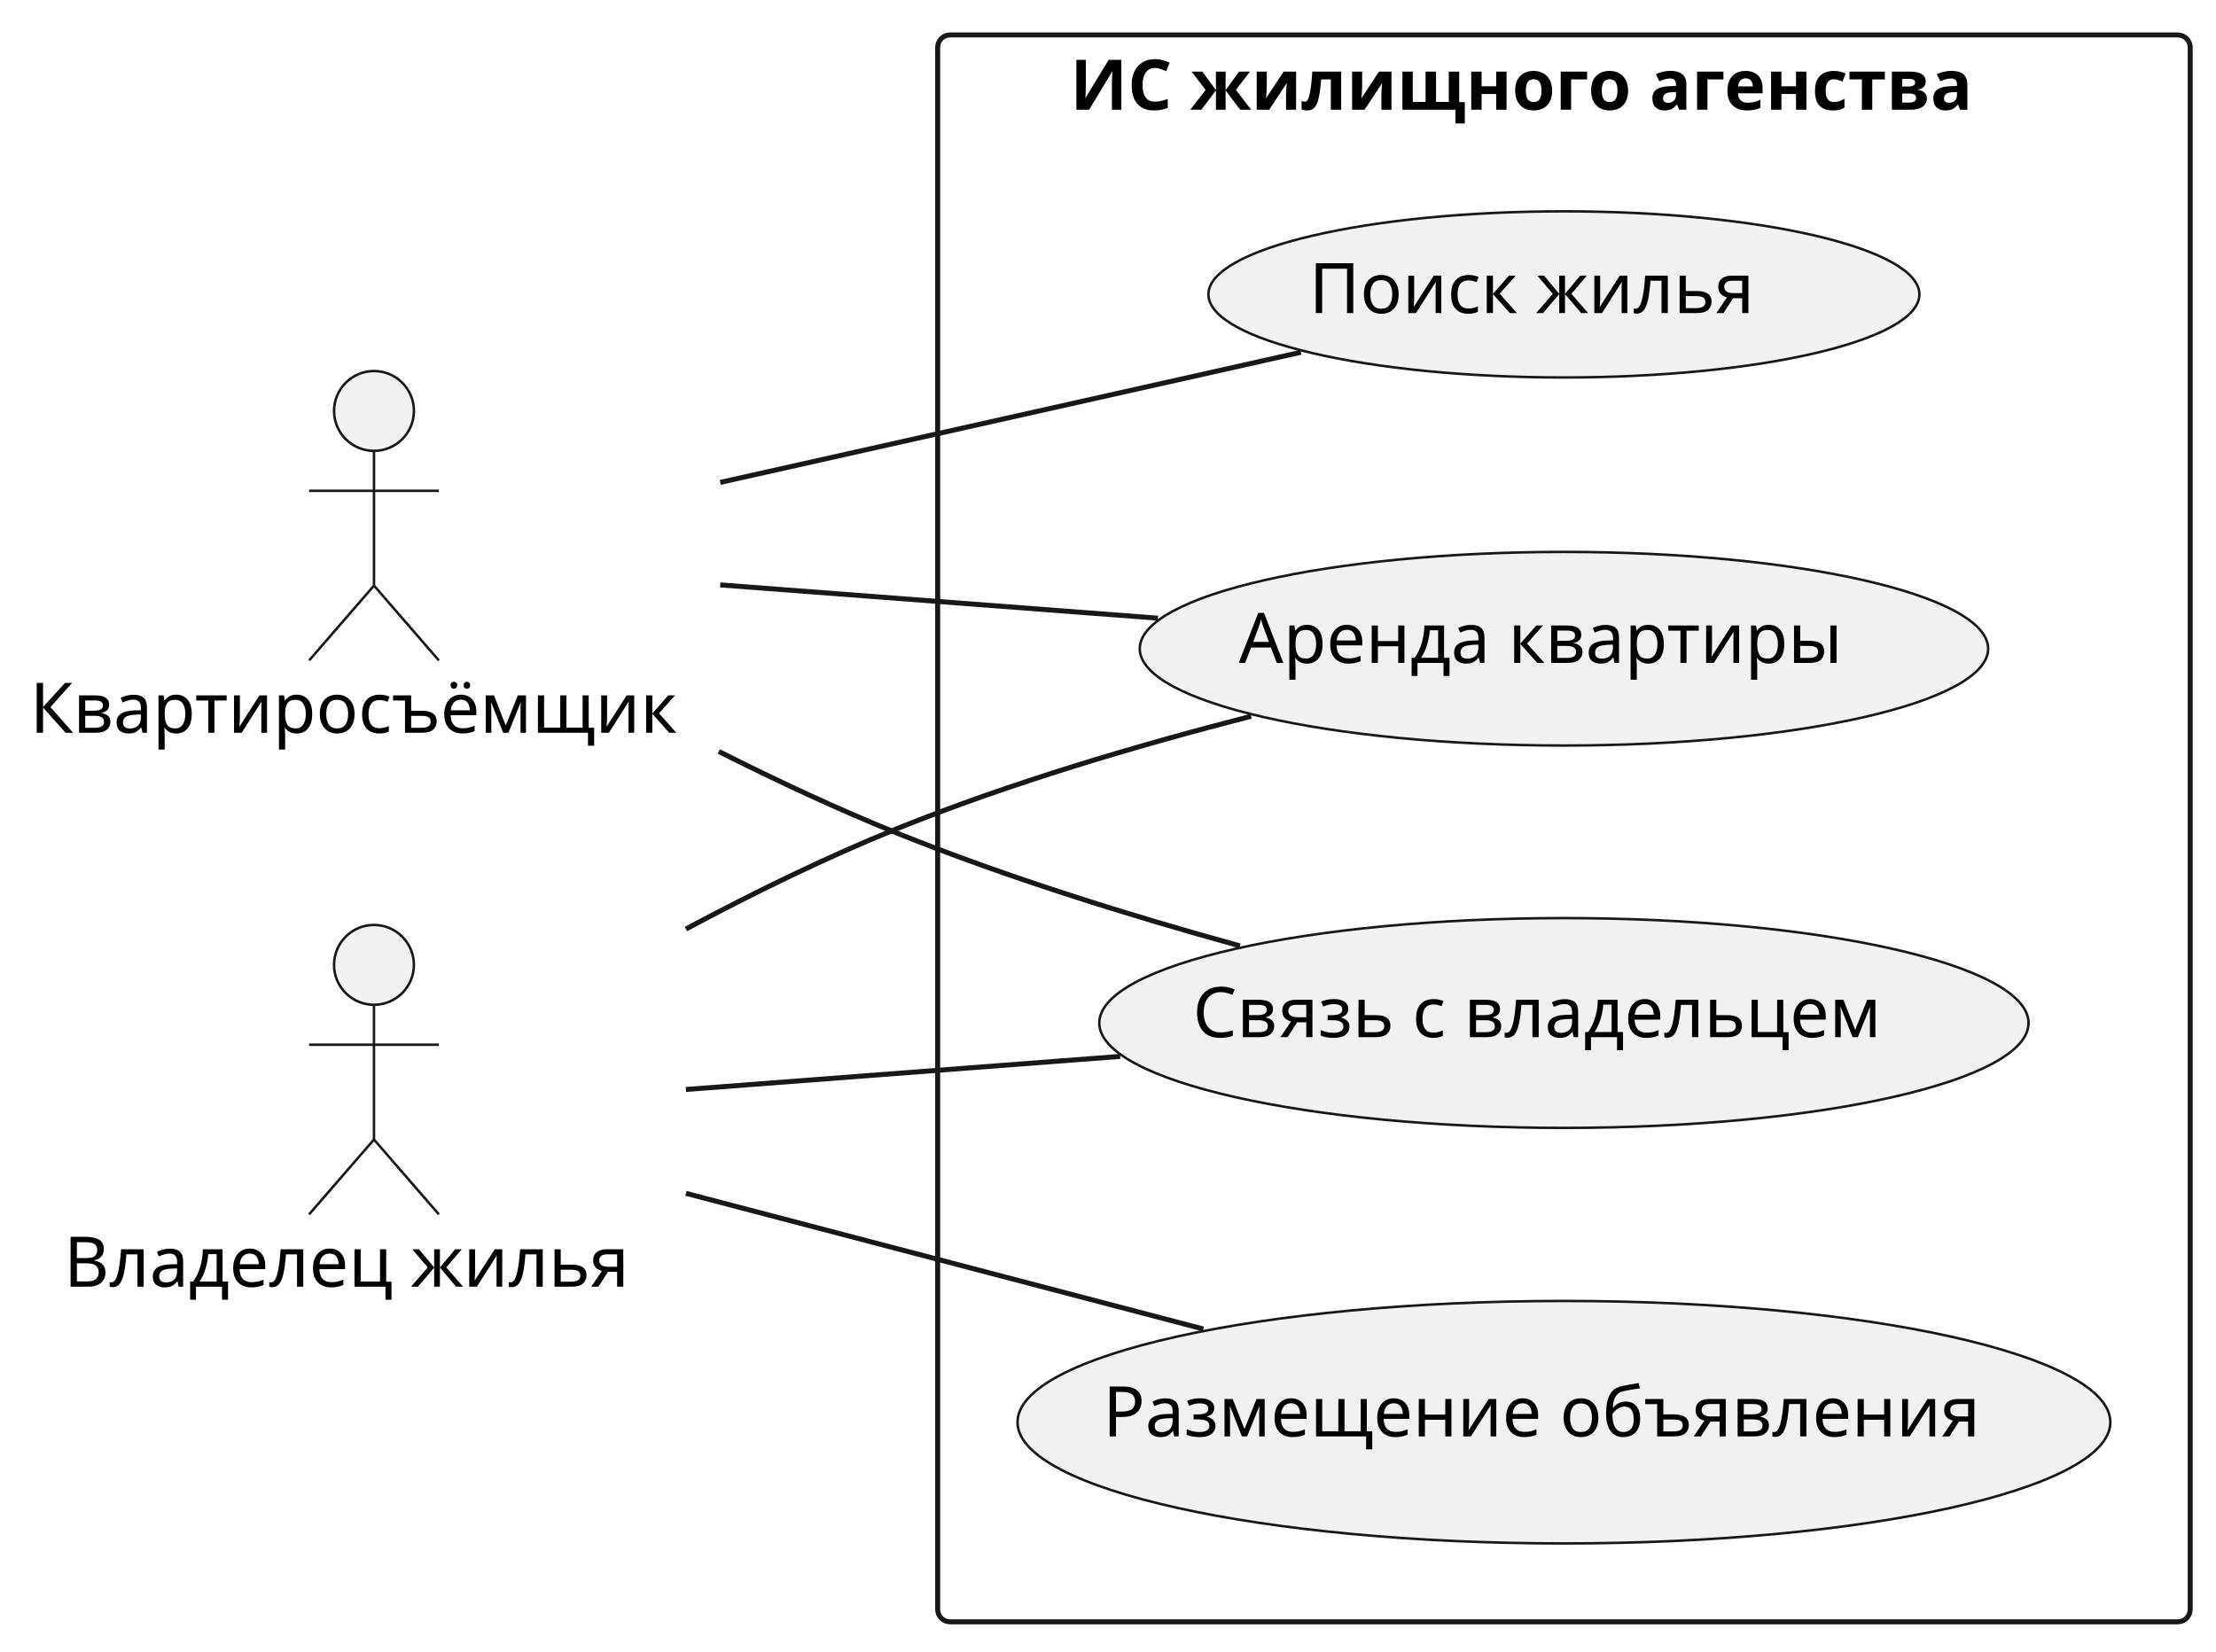
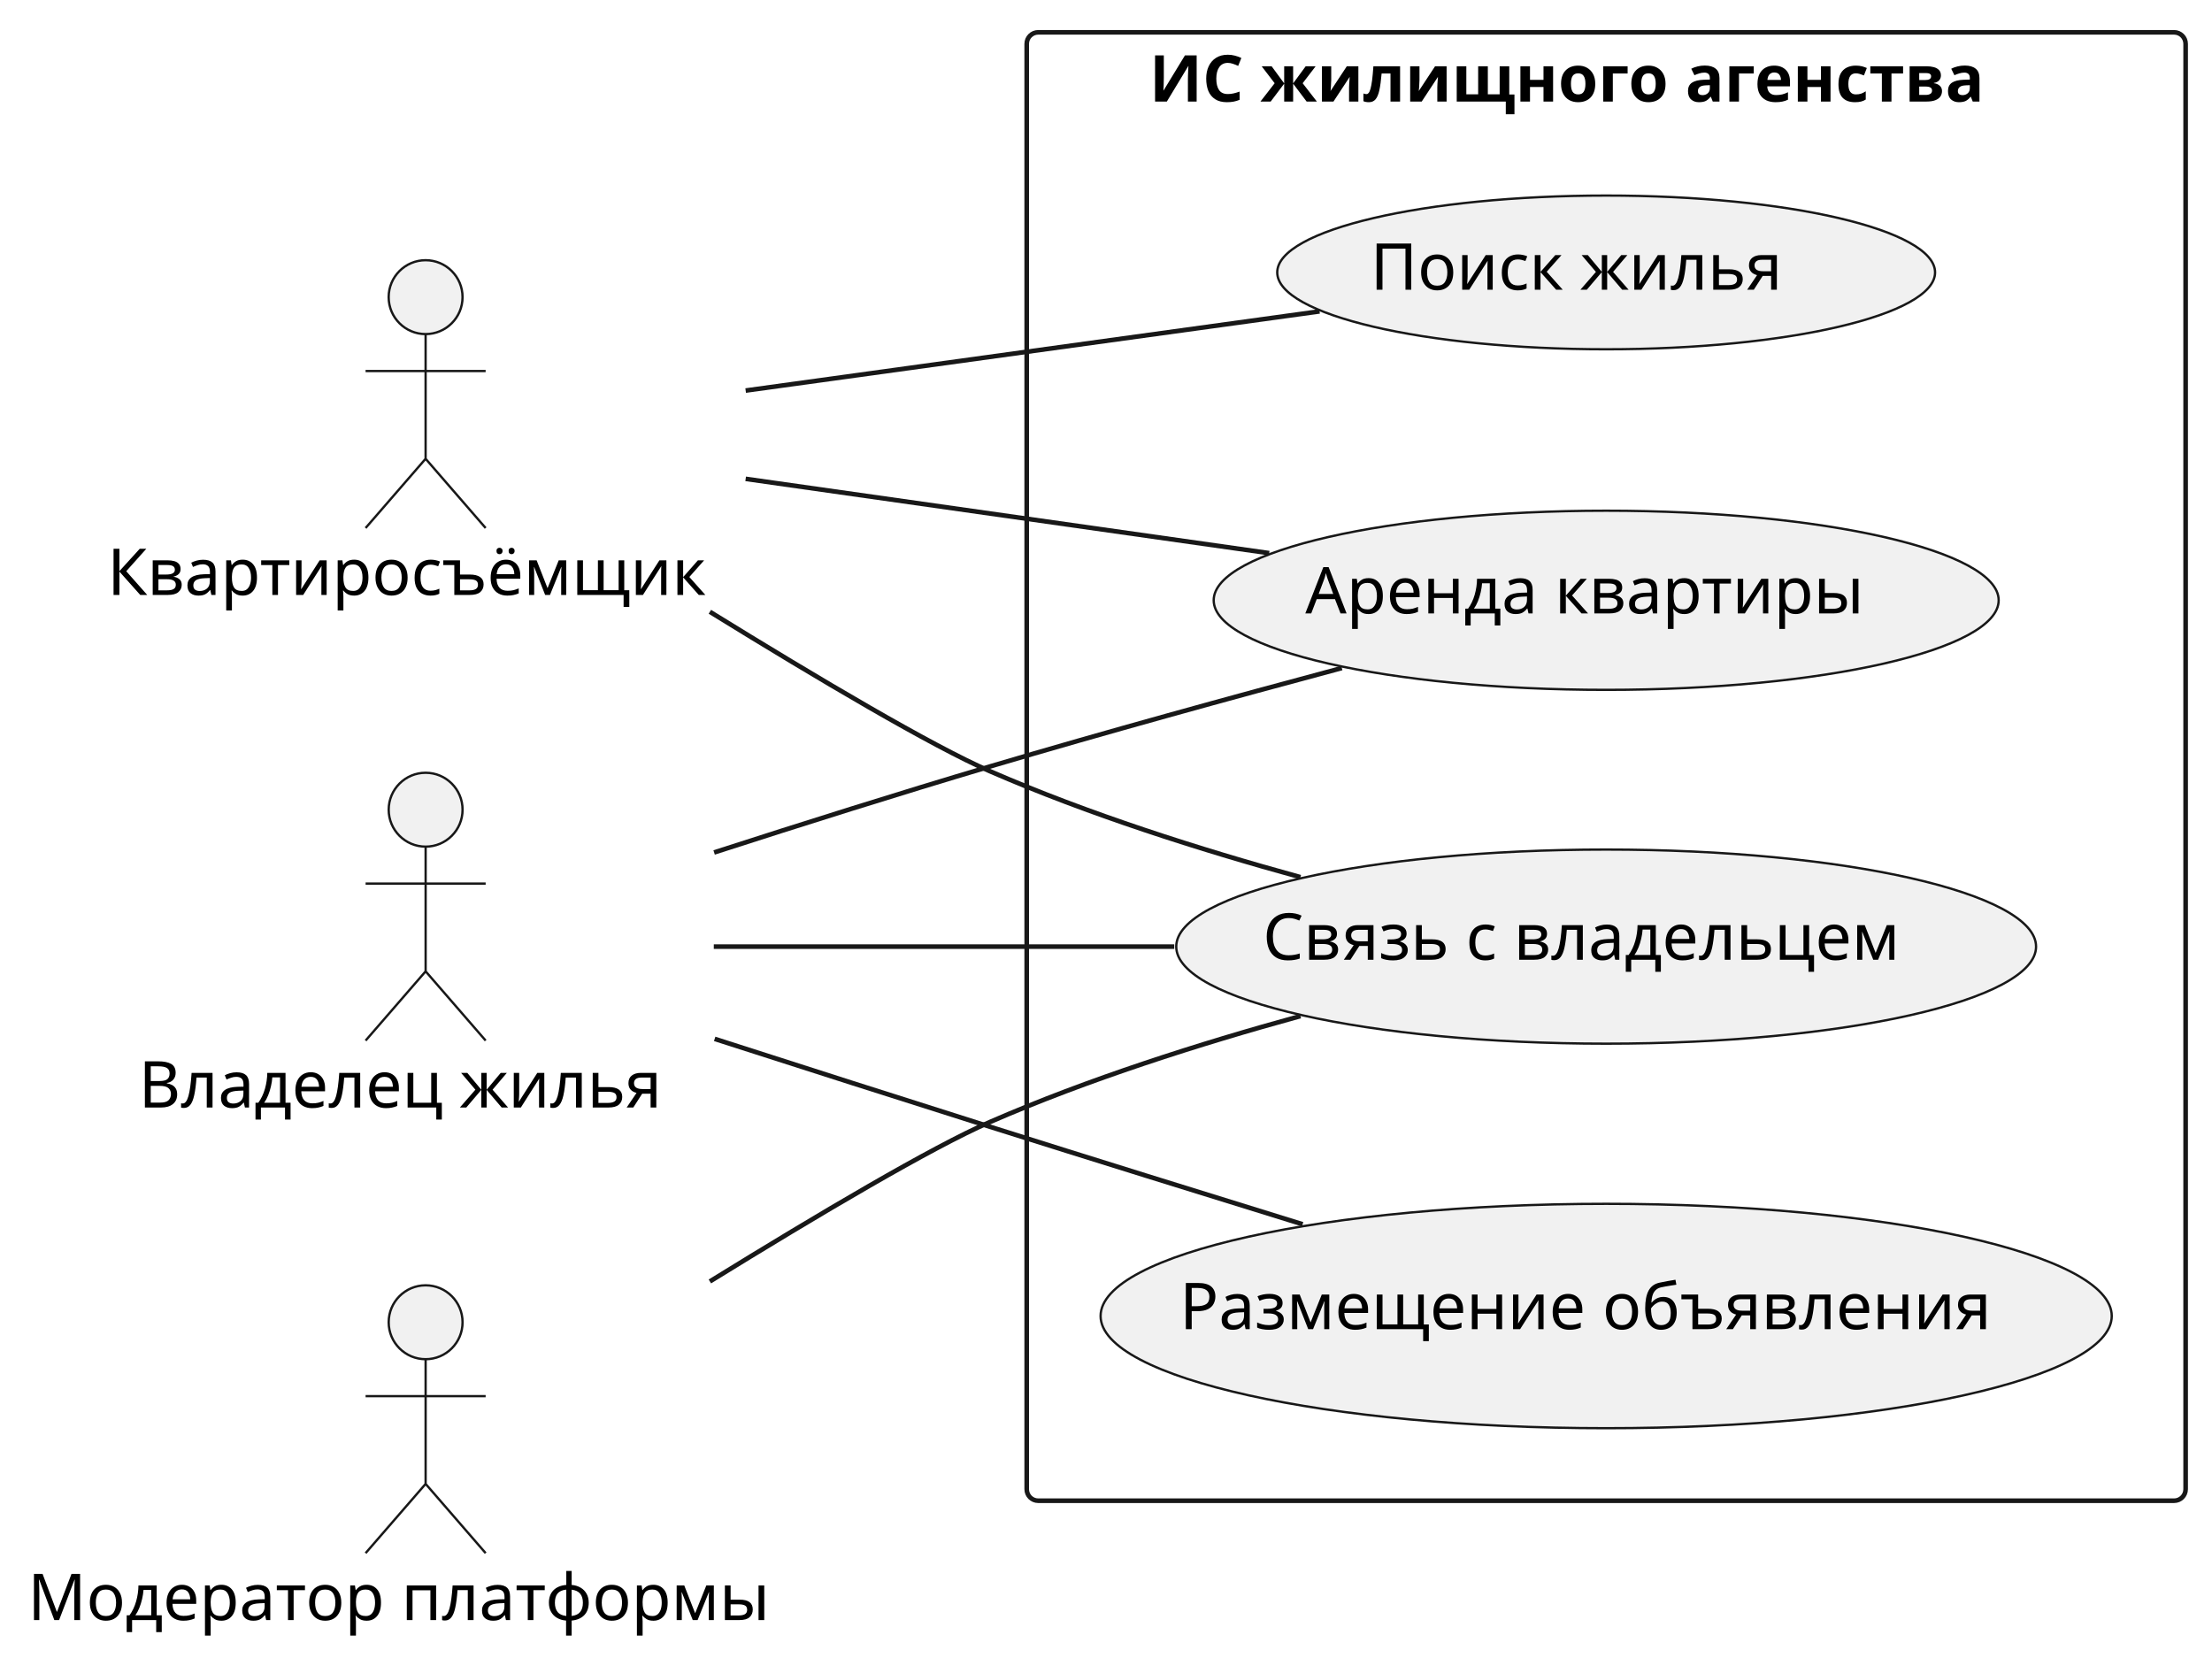
- <svg xmlns="http://www.w3.org/2000/svg" contentStyleType="text/css" height="331px" preserveAspectRatio="none" style="width:444px;height:331px;background:#FFFFFF;" version="1.1" viewBox="0 0 444 331" width="444px" zoomAndPan="magnify">
+ <svg xmlns="http://www.w3.org/2000/svg" contentStyleType="text/css" height="359px" preserveAspectRatio="none" style="width:479px;height:359px;background:#FFFFFF;" version="1.1" viewBox="0 0 479 359" width="479px" zoomAndPan="magnify">
  <defs />
  <g>
    <g id="cluster_ИС жилищного агенства">
-       <rect fill="none" height="318" rx="2.5" ry="2.5" style="stroke:#181818;stroke-width:1.0;" width="250.96" x="187.87" y="7" />
-       <text fill="#000000" font-family="sans-serif" font-size="14" font-weight="bold" lengthAdjust="spacing" textLength="197.894" x="214.403" y="21.995">ИС жилищного агенства</text>
+       <rect fill="none" height="318" rx="2.5" ry="2.5" style="stroke:#181818;stroke-width:1.0;" width="250.96" x="222.33" y="7" />
+       <text fill="#000000" font-family="sans-serif" font-size="14" font-weight="bold" lengthAdjust="spacing" textLength="197.894" x="248.863" y="21.995">ИС жилищного агенства</text>
    </g>
    <g id="elem_Размещение объявления">
-       <ellipse cx="313.35" cy="284.996" fill="#F1F1F1" rx="109.48" ry="24.296" style="stroke:#181818;stroke-width:0.5;" />
-       <text fill="#000000" font-family="sans-serif" font-size="14" lengthAdjust="spacing" textLength="184.755" x="220.973" y="287.843">Размещение объявления</text>
+       <ellipse cx="347.81" cy="284.996" fill="#F1F1F1" rx="109.48" ry="24.296" style="stroke:#181818;stroke-width:0.5;" />
+       <text fill="#000000" font-family="sans-serif" font-size="14" lengthAdjust="spacing" textLength="184.755" x="255.433" y="287.843">Размещение объявления</text>
    </g>
    <g id="elem_Поиск жилья">
-       <ellipse cx="313.346" cy="58.995" fill="#F1F1F1" rx="71.226" ry="16.645" style="stroke:#181818;stroke-width:0.5;" />
-       <text fill="#000000" font-family="sans-serif" font-size="14" lengthAdjust="spacing" textLength="96.127" x="262.282" y="62.743">Поиск жилья</text>
+       <ellipse cx="347.806" cy="58.995" fill="#F1F1F1" rx="71.226" ry="16.645" style="stroke:#181818;stroke-width:0.5;" />
+       <text fill="#000000" font-family="sans-serif" font-size="14" lengthAdjust="spacing" textLength="96.127" x="296.742" y="62.743">Поиск жилья</text>
    </g>
    <g id="elem_Аренда квартиры">
-       <ellipse cx="313.352" cy="129.998" fill="#F1F1F1" rx="84.992" ry="19.398" style="stroke:#181818;stroke-width:0.5;" />
-       <text fill="#000000" font-family="sans-serif" font-size="14" lengthAdjust="spacing" textLength="130.307" x="248.199" y="132.845">Аренда квартиры</text>
+       <ellipse cx="347.812" cy="129.998" fill="#F1F1F1" rx="84.992" ry="19.398" style="stroke:#181818;stroke-width:0.5;" />
+       <text fill="#000000" font-family="sans-serif" font-size="14" lengthAdjust="spacing" textLength="130.307" x="282.659" y="132.845">Аренда квартиры</text>
    </g>
    <g id="elem_Связь с владельцем">
-       <ellipse cx="313.346" cy="204.999" fill="#F1F1F1" rx="93.096" ry="21.019" style="stroke:#181818;stroke-width:0.5;" />
-       <text fill="#000000" font-family="sans-serif" font-size="14" lengthAdjust="spacing" textLength="148.716" x="238.988" y="207.846">Связь с владельцем</text>
+       <ellipse cx="347.806" cy="204.999" fill="#F1F1F1" rx="93.096" ry="21.019" style="stroke:#181818;stroke-width:0.5;" />
+       <text fill="#000000" font-family="sans-serif" font-size="14" lengthAdjust="spacing" textLength="148.716" x="273.448" y="207.846">Связь с владельцем</text>
    </g>
    <g id="elem_Квартиросъёмщик">
-       <ellipse cx="74.934" cy="82.35" fill="#F1F1F1" rx="8" ry="8" style="stroke:#181818;stroke-width:0.5;" />
-       <path d="M74.934,90.35 L74.934,117.35 M61.934,98.35 L87.934,98.35 M74.934,117.35 L61.934,132.35 M74.934,117.35 L87.934,132.35 " fill="none" style="stroke:#181818;stroke-width:0.5;" />
-       <text fill="#000000" font-family="sans-serif" font-size="14" lengthAdjust="spacing" textLength="137.867" x="6" y="146.845">Квартиросъёмщик</text>
+       <ellipse cx="92.164" cy="64.35" fill="#F1F1F1" rx="8" ry="8" style="stroke:#181818;stroke-width:0.5;" />
+       <path d="M92.164,72.35 L92.164,99.35 M79.164,80.35 L105.164,80.35 M92.164,99.35 L79.164,114.35 M92.164,99.35 L105.164,114.35 " fill="none" style="stroke:#181818;stroke-width:0.5;" />
+       <text fill="#000000" font-family="sans-serif" font-size="14" lengthAdjust="spacing" textLength="137.867" x="23.23" y="128.845">Квартиросъёмщик</text>
    </g>
    <g id="elem_Владелец жилья">
-       <ellipse cx="74.929" cy="193.35" fill="#F1F1F1" rx="8" ry="8" style="stroke:#181818;stroke-width:0.5;" />
-       <path d="M74.929,201.35 L74.929,228.35 M61.929,209.35 L87.929,209.35 M74.929,228.35 L61.929,243.35 M74.929,228.35 L87.929,243.35 " fill="none" style="stroke:#181818;stroke-width:0.5;" />
-       <text fill="#000000" font-family="sans-serif" font-size="14" lengthAdjust="spacing" textLength="124.298" x="12.78" y="257.845">Владелец жилья</text>
+       <ellipse cx="92.169" cy="175.35" fill="#F1F1F1" rx="8" ry="8" style="stroke:#181818;stroke-width:0.5;" />
+       <path d="M92.169,183.35 L92.169,210.35 M79.169,191.35 L105.169,191.35 M92.169,210.35 L79.169,225.35 M92.169,210.35 L105.169,225.35 " fill="none" style="stroke:#181818;stroke-width:0.5;" />
+       <text fill="#000000" font-family="sans-serif" font-size="14" lengthAdjust="spacing" textLength="124.298" x="30.02" y="239.845">Владелец жилья</text>
+     </g>
+     <g id="elem_Модератор платформы">
+       <ellipse cx="92.167" cy="286.35" fill="#F1F1F1" rx="8" ry="8" style="stroke:#181818;stroke-width:0.5;" />
+       <path d="M92.167,294.35 L92.167,321.35 M79.167,302.35 L105.167,302.35 M92.167,321.35 L79.167,336.35 M92.167,321.35 L105.167,336.35 " fill="none" style="stroke:#181818;stroke-width:0.5;" />
+       <text fill="#000000" font-family="sans-serif" font-size="14" lengthAdjust="spacing" textLength="172.334" x="6" y="350.845">Модератор платформы</text>
    </g>
    <g id="link_Квартиросъёмщик_Поиск жилья">
-       <path d="M144.31,96.67 C181.41,88.35 226.51,78.24 260.65,70.59 " fill="none" id="Квартиросъёмщик-Поиск жилья" style="stroke:#181818;stroke-width:1.0;" />
+       <path d="M161.47,84.58 C200.21,79.23 248.28,72.6 285.75,67.43 " fill="none" id="Квартиросъёмщик-Поиск жилья" style="stroke:#181818;stroke-width:1.0;" />
    </g>
    <g id="link_Квартиросъёмщик_Аренда квартиры">
-       <path d="M144.31,117.21 C171.72,119.29 203.51,121.71 232.01,123.88 " fill="none" id="Квартиросъёмщик-Аренда квартиры" style="stroke:#181818;stroke-width:1.0;" />
+       <path d="M161.47,103.7 C196.54,108.67 239.26,114.74 274.84,119.79 " fill="none" id="Квартиросъёмщик-Аренда квартиры" style="stroke:#181818;stroke-width:1.0;" />
    </g>
    <g id="link_Квартиросъёмщик_Связь с владельцем">
-       <path d="M144.02,150.59 C155.78,156.51 168.03,162.23 179.87,167 C201.73,175.81 226.38,183.46 248.44,189.55 " fill="none" id="Квартиросъёмщик-Связь с владельцем" style="stroke:#181818;stroke-width:1.0;" />
+       <path d="M153.72,132.49 C177.4,147.11 201.84,161.56 214.33,167 C235.61,176.27 259.79,183.97 281.61,189.96 " fill="none" id="Квартиросъёмщик-Связь с владельцем" style="stroke:#181818;stroke-width:1.0;" />
    </g>
    <g id="link_Владелец жилья_Размещение объявления">
-       <path d="M137.43,239.13 C169.17,247.45 208.06,257.65 241.1,266.32 " fill="none" id="Владелец жилья-Размещение объявления" style="stroke:#181818;stroke-width:1.0;" />
+       <path d="M154.76,224.98 C173.84,231.12 194.95,237.88 214.33,244 C236.38,250.96 260.52,258.46 282.08,265.13 " fill="none" id="Владелец жилья-Размещение объявления" style="stroke:#181818;stroke-width:1.0;" />
    </g>
    <g id="link_Владелец жилья_Аренда квартиры">
-       <path d="M137.42,186.17 C151.1,178.86 165.74,171.7 179.87,166 C202.41,156.9 228.02,149.34 250.68,143.53 " fill="none" id="Владелец жилья-Аренда квартиры" style="stroke:#181818;stroke-width:1.0;" />
+       <path d="M154.64,184.61 C173.71,178.45 194.84,171.78 214.33,166 C239.24,158.61 266.95,150.99 290.57,144.67 " fill="none" id="Владелец жилья-Аренда квартиры" style="stroke:#181818;stroke-width:1.0;" />
    </g>
    <g id="link_Владелец жилья_Связь с владельцем">
-       <path d="M137.43,218.32 C163.97,216.3 195.51,213.9 224.45,211.69 " fill="none" id="Владелец жилья-Связь с владельцем" style="stroke:#181818;stroke-width:1.0;" />
+       <path d="M154.57,205 C184.48,205 221.07,205 254.28,205 " fill="none" id="Владелец жилья-Связь с владельцем" style="stroke:#181818;stroke-width:1.0;" />
+     </g>
+     <g id="link_Модератор платформы_Связь с владельцем">
+       <path d="M153.72,277.51 C177.4,262.89 201.84,248.44 214.33,243 C235.61,233.73 259.79,226.03 281.61,220.04 " fill="none" id="Модератор платформы-Связь с владельцем" style="stroke:#181818;stroke-width:1.0;" />
    </g>
  </g>
</svg>
